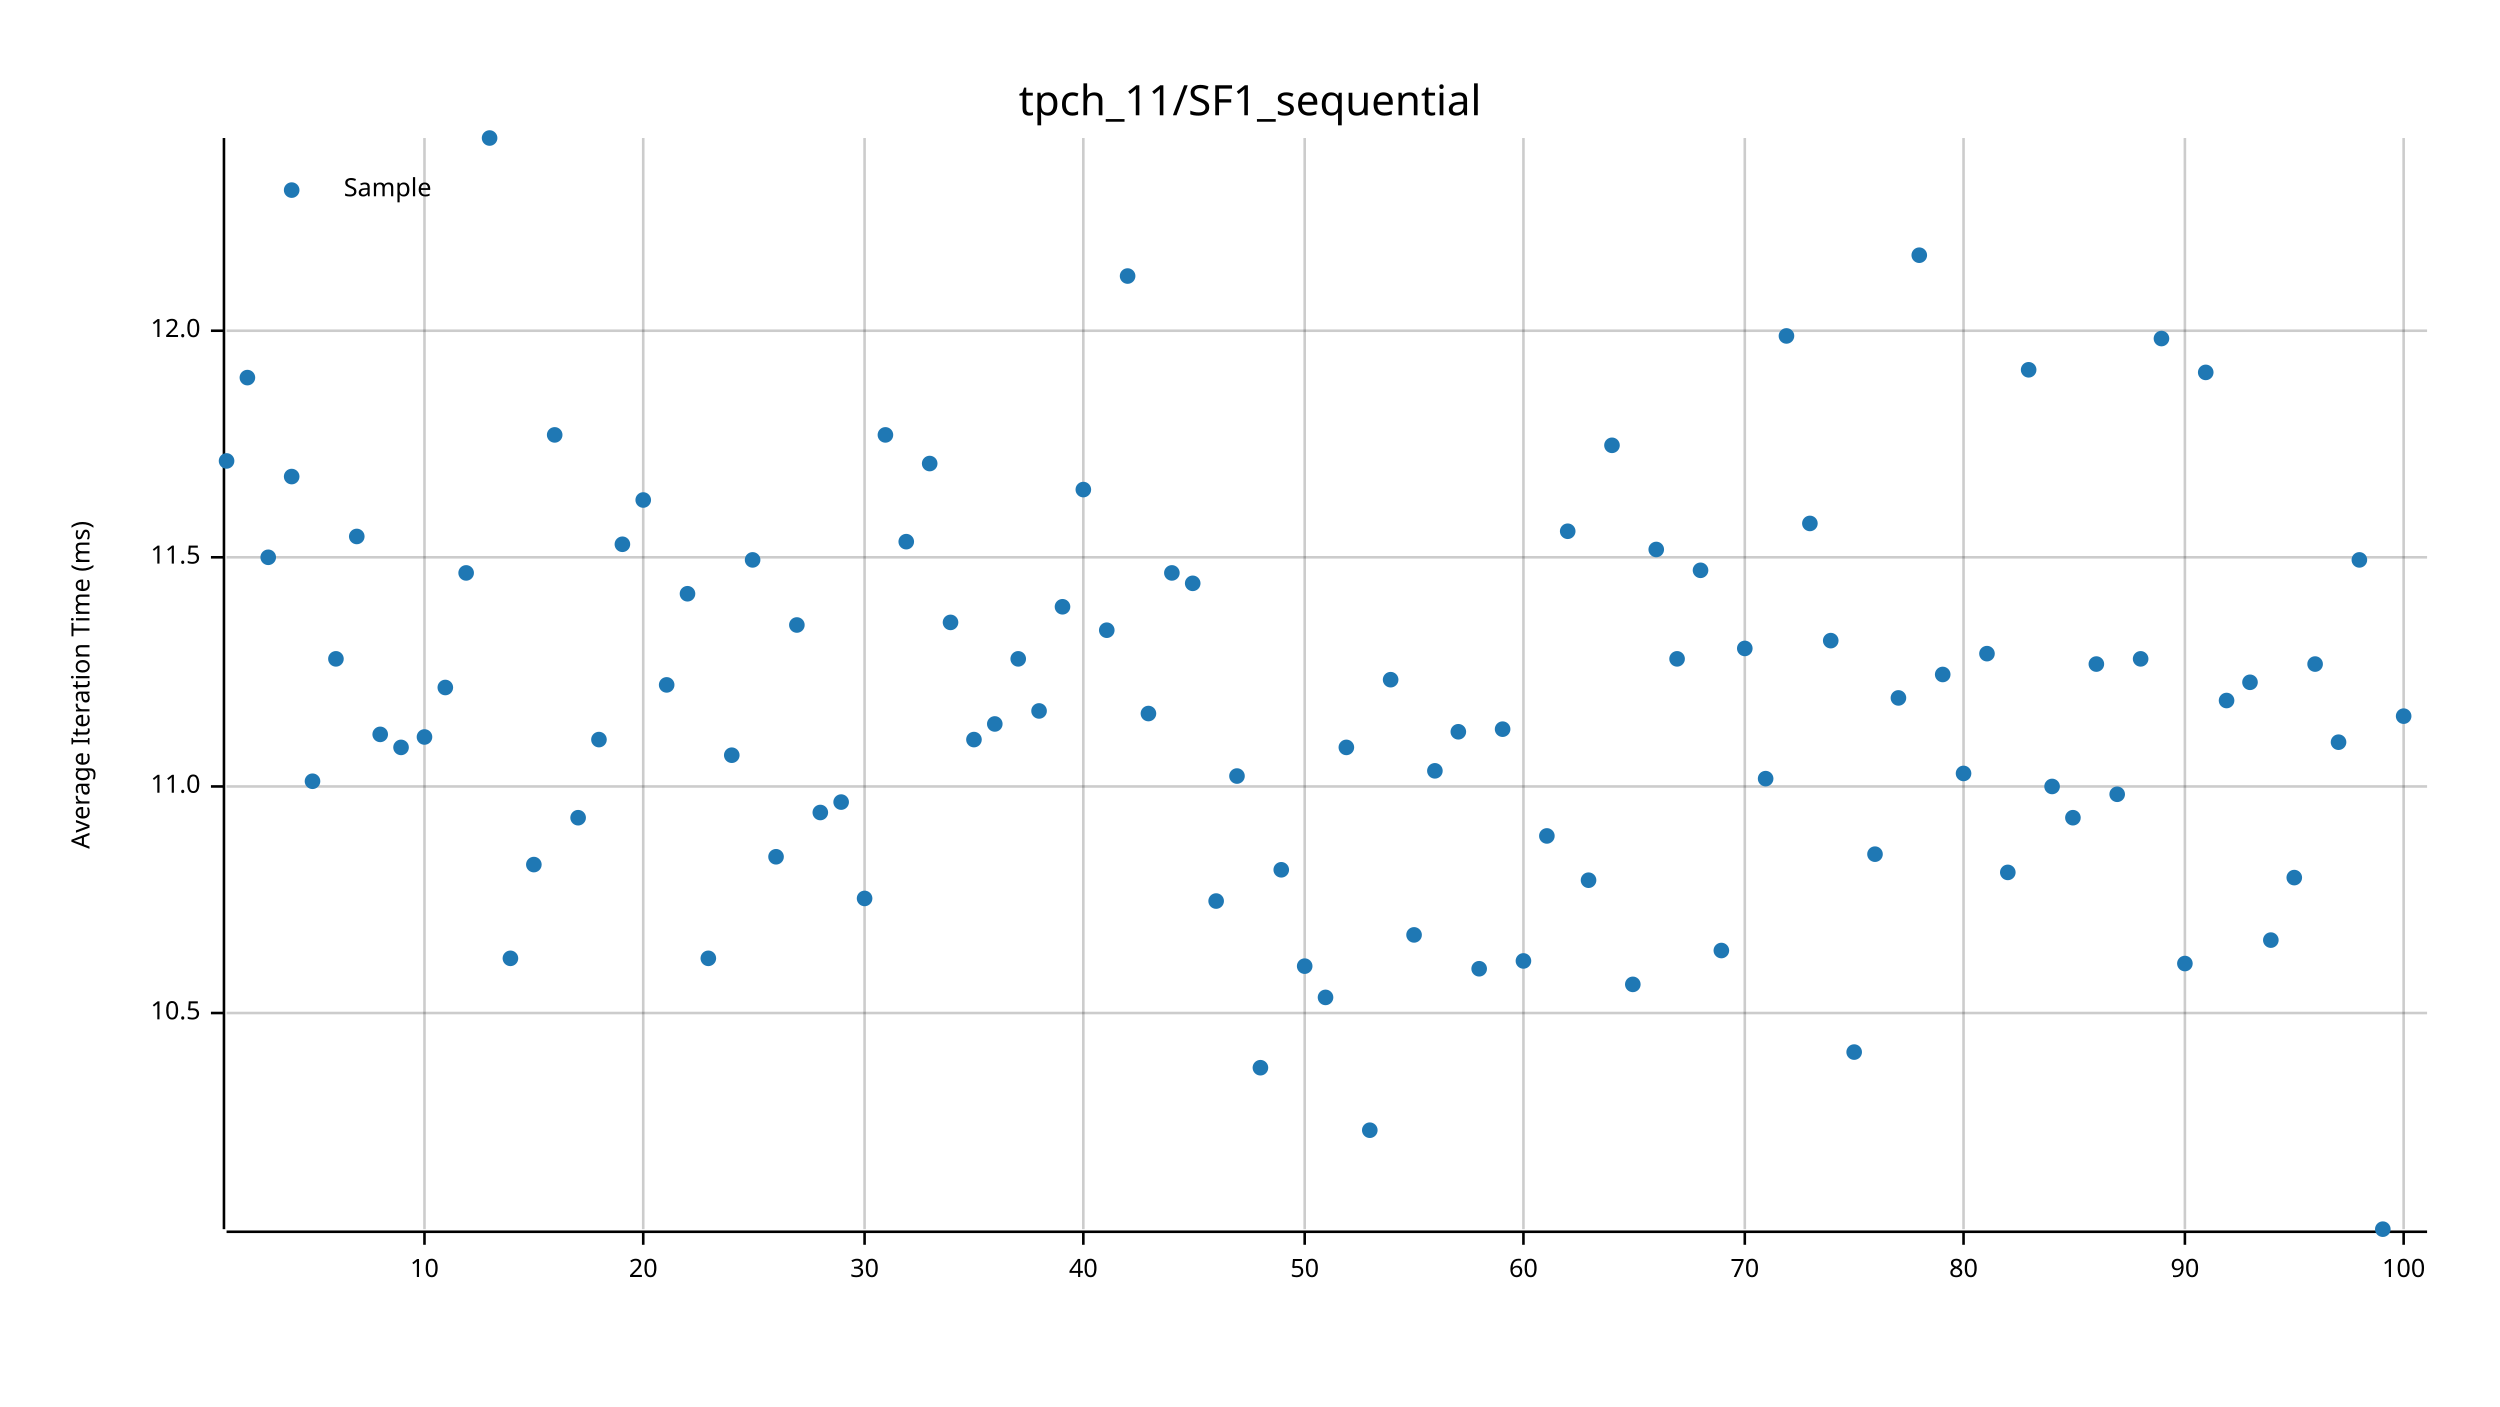
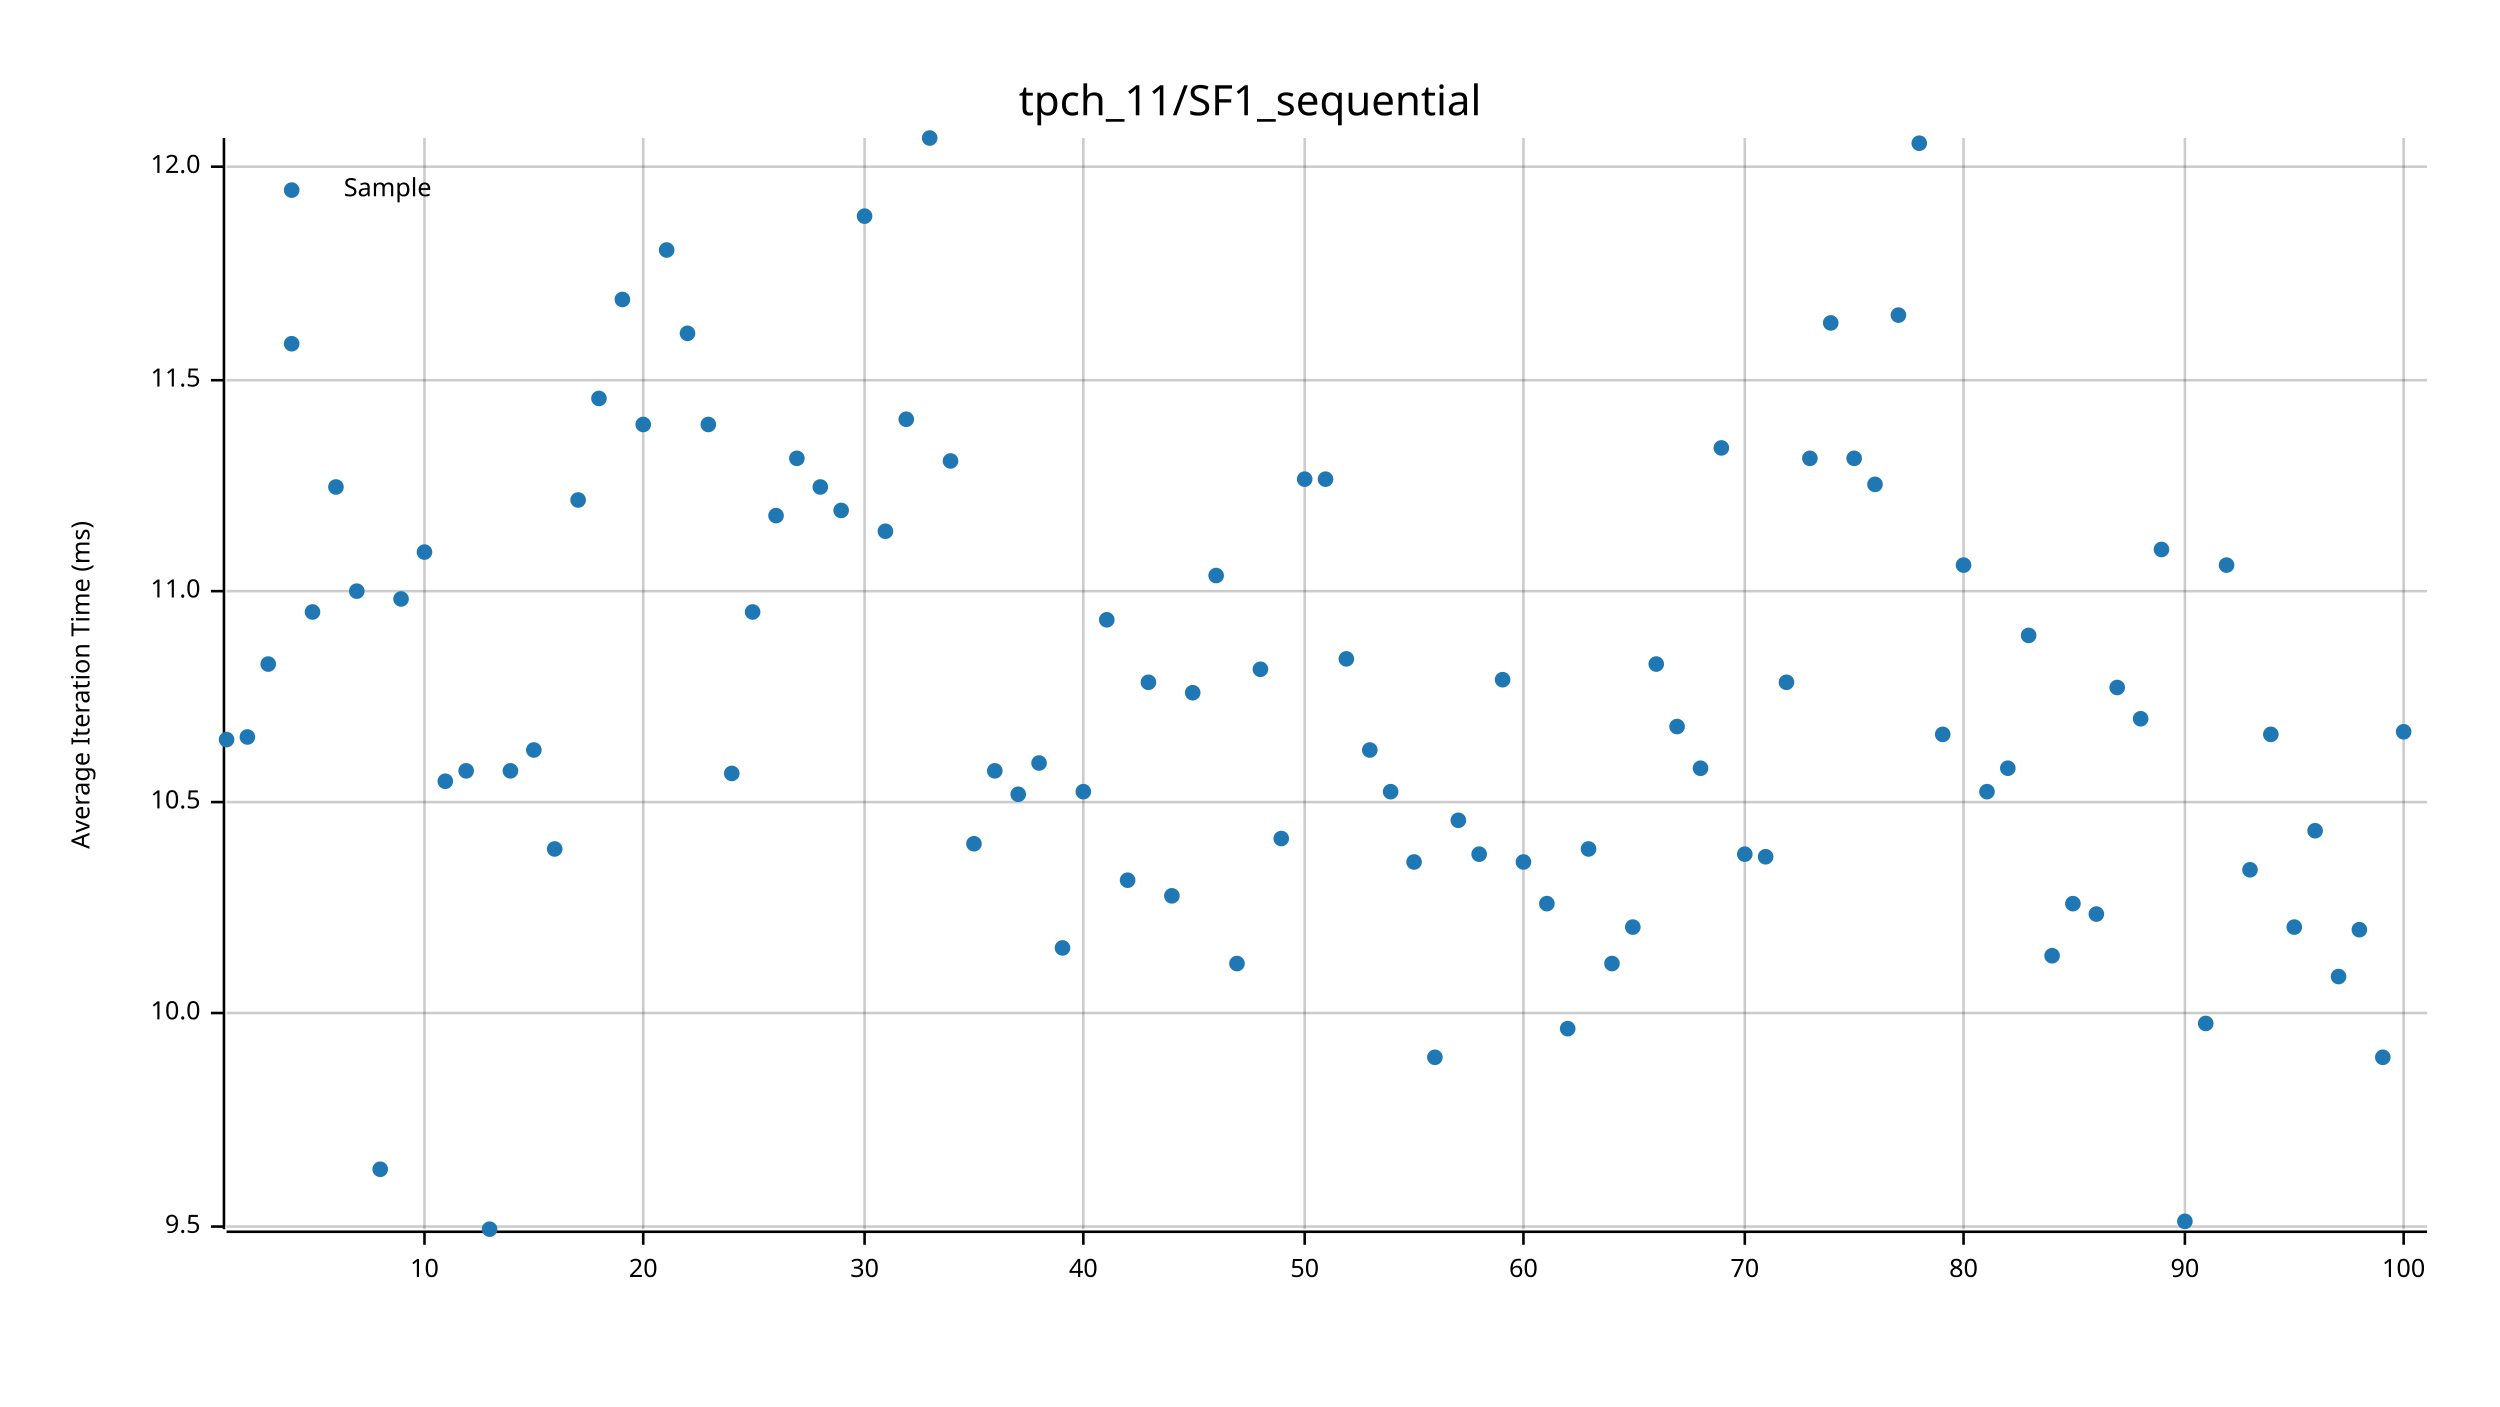
<svg xmlns="http://www.w3.org/2000/svg" width="960" height="540" viewBox="0 0 960 540">
  <text x="480" y="32" dy="0.76em" text-anchor="middle" font-family="sans-serif" font-size="16.129" opacity="1" fill="#000000">
tpch_11/SF1_sequential
</text>
  <text x="27" y="263" dy="0.76em" text-anchor="middle" font-family="sans-serif" font-size="9.677" opacity="1" fill="#000000" transform="rotate(270, 27, 263)">
Average Iteration Time (ms)
</text>
  <line opacity="0.2" stroke="#000000" stroke-width="1" x1="163" y1="472" x2="163" y2="53" />
  <line opacity="0.2" stroke="#000000" stroke-width="1" x1="247" y1="472" x2="247" y2="53" />
  <line opacity="0.2" stroke="#000000" stroke-width="1" x1="332" y1="472" x2="332" y2="53" />
  <line opacity="0.2" stroke="#000000" stroke-width="1" x1="416" y1="472" x2="416" y2="53" />
  <line opacity="0.2" stroke="#000000" stroke-width="1" x1="501" y1="472" x2="501" y2="53" />
  <line opacity="0.2" stroke="#000000" stroke-width="1" x1="585" y1="472" x2="585" y2="53" />
  <line opacity="0.2" stroke="#000000" stroke-width="1" x1="670" y1="472" x2="670" y2="53" />
  <line opacity="0.2" stroke="#000000" stroke-width="1" x1="754" y1="472" x2="754" y2="53" />
  <line opacity="0.2" stroke="#000000" stroke-width="1" x1="839" y1="472" x2="839" y2="53" />
  <line opacity="0.2" stroke="#000000" stroke-width="1" x1="923" y1="472" x2="923" y2="53" />
+   <line opacity="0.2" stroke="#000000" stroke-width="1" x1="87" y1="471" x2="932" y2="471" />
  <line opacity="0.2" stroke="#000000" stroke-width="1" x1="87" y1="389" x2="932" y2="389" />
-   <line opacity="0.2" stroke="#000000" stroke-width="1" x1="87" y1="302" x2="932" y2="302" />
-   <line opacity="0.2" stroke="#000000" stroke-width="1" x1="87" y1="214" x2="932" y2="214" />
-   <line opacity="0.2" stroke="#000000" stroke-width="1" x1="87" y1="127" x2="932" y2="127" />
+   <line opacity="0.2" stroke="#000000" stroke-width="1" x1="87" y1="308" x2="932" y2="308" />
+   <line opacity="0.2" stroke="#000000" stroke-width="1" x1="87" y1="227" x2="932" y2="227" />
+   <line opacity="0.2" stroke="#000000" stroke-width="1" x1="87" y1="146" x2="932" y2="146" />
+   <line opacity="0.2" stroke="#000000" stroke-width="1" x1="87" y1="64" x2="932" y2="64" />
  <polyline fill="none" opacity="1" stroke="#000000" stroke-width="1" points="86,53 86,472 " />
+   <text x="77" y="471" dy="0.5ex" text-anchor="end" font-family="sans-serif" font-size="9.677" opacity="1" fill="#000000">
+ 9.5
+ </text>
+   <polyline fill="none" opacity="1" stroke="#000000" stroke-width="1" points="81,471 86,471 " />
  <text x="77" y="389" dy="0.5ex" text-anchor="end" font-family="sans-serif" font-size="9.677" opacity="1" fill="#000000">
+ 10.0
+ </text>
+   <polyline fill="none" opacity="1" stroke="#000000" stroke-width="1" points="81,389 86,389 " />
+   <text x="77" y="308" dy="0.5ex" text-anchor="end" font-family="sans-serif" font-size="9.677" opacity="1" fill="#000000">
10.5
</text>
-   <polyline fill="none" opacity="1" stroke="#000000" stroke-width="1" points="81,389 86,389 " />
-   <text x="77" y="302" dy="0.5ex" text-anchor="end" font-family="sans-serif" font-size="9.677" opacity="1" fill="#000000">
+   <polyline fill="none" opacity="1" stroke="#000000" stroke-width="1" points="81,308 86,308 " />
+   <text x="77" y="227" dy="0.5ex" text-anchor="end" font-family="sans-serif" font-size="9.677" opacity="1" fill="#000000">
11.0
</text>
-   <polyline fill="none" opacity="1" stroke="#000000" stroke-width="1" points="81,302 86,302 " />
-   <text x="77" y="214" dy="0.5ex" text-anchor="end" font-family="sans-serif" font-size="9.677" opacity="1" fill="#000000">
+   <polyline fill="none" opacity="1" stroke="#000000" stroke-width="1" points="81,227 86,227 " />
+   <text x="77" y="146" dy="0.5ex" text-anchor="end" font-family="sans-serif" font-size="9.677" opacity="1" fill="#000000">
11.5
</text>
-   <polyline fill="none" opacity="1" stroke="#000000" stroke-width="1" points="81,214 86,214 " />
-   <text x="77" y="127" dy="0.5ex" text-anchor="end" font-family="sans-serif" font-size="9.677" opacity="1" fill="#000000">
+   <polyline fill="none" opacity="1" stroke="#000000" stroke-width="1" points="81,146 86,146 " />
+   <text x="77" y="64" dy="0.5ex" text-anchor="end" font-family="sans-serif" font-size="9.677" opacity="1" fill="#000000">
12.0
</text>
-   <polyline fill="none" opacity="1" stroke="#000000" stroke-width="1" points="81,127 86,127 " />
+   <polyline fill="none" opacity="1" stroke="#000000" stroke-width="1" points="81,64 86,64 " />
  <polyline fill="none" opacity="1" stroke="#000000" stroke-width="1" points="87,473 932,473 " />
  <text x="163" y="483" dy="0.76em" text-anchor="middle" font-family="sans-serif" font-size="9.677" opacity="1" fill="#000000">
10
</text>
  <polyline fill="none" opacity="1" stroke="#000000" stroke-width="1" points="163,473 163,478 " />
  <text x="247" y="483" dy="0.76em" text-anchor="middle" font-family="sans-serif" font-size="9.677" opacity="1" fill="#000000">
20
</text>
  <polyline fill="none" opacity="1" stroke="#000000" stroke-width="1" points="247,473 247,478 " />
  <text x="332" y="483" dy="0.76em" text-anchor="middle" font-family="sans-serif" font-size="9.677" opacity="1" fill="#000000">
30
</text>
  <polyline fill="none" opacity="1" stroke="#000000" stroke-width="1" points="332,473 332,478 " />
  <text x="416" y="483" dy="0.76em" text-anchor="middle" font-family="sans-serif" font-size="9.677" opacity="1" fill="#000000">
40
</text>
  <polyline fill="none" opacity="1" stroke="#000000" stroke-width="1" points="416,473 416,478 " />
  <text x="501" y="483" dy="0.76em" text-anchor="middle" font-family="sans-serif" font-size="9.677" opacity="1" fill="#000000">
50
</text>
  <polyline fill="none" opacity="1" stroke="#000000" stroke-width="1" points="501,473 501,478 " />
  <text x="585" y="483" dy="0.76em" text-anchor="middle" font-family="sans-serif" font-size="9.677" opacity="1" fill="#000000">
60
</text>
  <polyline fill="none" opacity="1" stroke="#000000" stroke-width="1" points="585,473 585,478 " />
  <text x="670" y="483" dy="0.76em" text-anchor="middle" font-family="sans-serif" font-size="9.677" opacity="1" fill="#000000">
70
</text>
  <polyline fill="none" opacity="1" stroke="#000000" stroke-width="1" points="670,473 670,478 " />
  <text x="754" y="483" dy="0.76em" text-anchor="middle" font-family="sans-serif" font-size="9.677" opacity="1" fill="#000000">
80
</text>
  <polyline fill="none" opacity="1" stroke="#000000" stroke-width="1" points="754,473 754,478 " />
  <text x="839" y="483" dy="0.76em" text-anchor="middle" font-family="sans-serif" font-size="9.677" opacity="1" fill="#000000">
90
</text>
  <polyline fill="none" opacity="1" stroke="#000000" stroke-width="1" points="839,473 839,478 " />
  <text x="923" y="483" dy="0.76em" text-anchor="middle" font-family="sans-serif" font-size="9.677" opacity="1" fill="#000000">
100
</text>
  <polyline fill="none" opacity="1" stroke="#000000" stroke-width="1" points="923,473 923,478 " />
-   <circle cx="87" cy="177" r="3" opacity="1" fill="#1F78B4" stroke="none" stroke-width="1" />
-   <circle cx="95" cy="145" r="3" opacity="1" fill="#1F78B4" stroke="none" stroke-width="1" />
-   <circle cx="103" cy="214" r="3" opacity="1" fill="#1F78B4" stroke="none" stroke-width="1" />
-   <circle cx="112" cy="183" r="3" opacity="1" fill="#1F78B4" stroke="none" stroke-width="1" />
-   <circle cx="120" cy="300" r="3" opacity="1" fill="#1F78B4" stroke="none" stroke-width="1" />
-   <circle cx="129" cy="253" r="3" opacity="1" fill="#1F78B4" stroke="none" stroke-width="1" />
-   <circle cx="137" cy="206" r="3" opacity="1" fill="#1F78B4" stroke="none" stroke-width="1" />
-   <circle cx="146" cy="282" r="3" opacity="1" fill="#1F78B4" stroke="none" stroke-width="1" />
-   <circle cx="154" cy="287" r="3" opacity="1" fill="#1F78B4" stroke="none" stroke-width="1" />
-   <circle cx="163" cy="283" r="3" opacity="1" fill="#1F78B4" stroke="none" stroke-width="1" />
-   <circle cx="171" cy="264" r="3" opacity="1" fill="#1F78B4" stroke="none" stroke-width="1" />
-   <circle cx="179" cy="220" r="3" opacity="1" fill="#1F78B4" stroke="none" stroke-width="1" />
-   <circle cx="188" cy="53" r="3" opacity="1" fill="#1F78B4" stroke="none" stroke-width="1" />
-   <circle cx="196" cy="368" r="3" opacity="1" fill="#1F78B4" stroke="none" stroke-width="1" />
-   <circle cx="205" cy="332" r="3" opacity="1" fill="#1F78B4" stroke="none" stroke-width="1" />
-   <circle cx="213" cy="167" r="3" opacity="1" fill="#1F78B4" stroke="none" stroke-width="1" />
-   <circle cx="222" cy="314" r="3" opacity="1" fill="#1F78B4" stroke="none" stroke-width="1" />
-   <circle cx="230" cy="284" r="3" opacity="1" fill="#1F78B4" stroke="none" stroke-width="1" />
-   <circle cx="239" cy="209" r="3" opacity="1" fill="#1F78B4" stroke="none" stroke-width="1" />
-   <circle cx="247" cy="192" r="3" opacity="1" fill="#1F78B4" stroke="none" stroke-width="1" />
-   <circle cx="256" cy="263" r="3" opacity="1" fill="#1F78B4" stroke="none" stroke-width="1" />
-   <circle cx="264" cy="228" r="3" opacity="1" fill="#1F78B4" stroke="none" stroke-width="1" />
-   <circle cx="272" cy="368" r="3" opacity="1" fill="#1F78B4" stroke="none" stroke-width="1" />
-   <circle cx="281" cy="290" r="3" opacity="1" fill="#1F78B4" stroke="none" stroke-width="1" />
-   <circle cx="289" cy="215" r="3" opacity="1" fill="#1F78B4" stroke="none" stroke-width="1" />
-   <circle cx="298" cy="329" r="3" opacity="1" fill="#1F78B4" stroke="none" stroke-width="1" />
-   <circle cx="306" cy="240" r="3" opacity="1" fill="#1F78B4" stroke="none" stroke-width="1" />
-   <circle cx="315" cy="312" r="3" opacity="1" fill="#1F78B4" stroke="none" stroke-width="1" />
-   <circle cx="323" cy="308" r="3" opacity="1" fill="#1F78B4" stroke="none" stroke-width="1" />
-   <circle cx="332" cy="345" r="3" opacity="1" fill="#1F78B4" stroke="none" stroke-width="1" />
-   <circle cx="340" cy="167" r="3" opacity="1" fill="#1F78B4" stroke="none" stroke-width="1" />
-   <circle cx="348" cy="208" r="3" opacity="1" fill="#1F78B4" stroke="none" stroke-width="1" />
-   <circle cx="357" cy="178" r="3" opacity="1" fill="#1F78B4" stroke="none" stroke-width="1" />
-   <circle cx="365" cy="239" r="3" opacity="1" fill="#1F78B4" stroke="none" stroke-width="1" />
-   <circle cx="374" cy="284" r="3" opacity="1" fill="#1F78B4" stroke="none" stroke-width="1" />
-   <circle cx="382" cy="278" r="3" opacity="1" fill="#1F78B4" stroke="none" stroke-width="1" />
-   <circle cx="391" cy="253" r="3" opacity="1" fill="#1F78B4" stroke="none" stroke-width="1" />
-   <circle cx="399" cy="273" r="3" opacity="1" fill="#1F78B4" stroke="none" stroke-width="1" />
-   <circle cx="408" cy="233" r="3" opacity="1" fill="#1F78B4" stroke="none" stroke-width="1" />
-   <circle cx="416" cy="188" r="3" opacity="1" fill="#1F78B4" stroke="none" stroke-width="1" />
-   <circle cx="425" cy="242" r="3" opacity="1" fill="#1F78B4" stroke="none" stroke-width="1" />
-   <circle cx="433" cy="106" r="3" opacity="1" fill="#1F78B4" stroke="none" stroke-width="1" />
-   <circle cx="441" cy="274" r="3" opacity="1" fill="#1F78B4" stroke="none" stroke-width="1" />
-   <circle cx="450" cy="220" r="3" opacity="1" fill="#1F78B4" stroke="none" stroke-width="1" />
-   <circle cx="458" cy="224" r="3" opacity="1" fill="#1F78B4" stroke="none" stroke-width="1" />
-   <circle cx="467" cy="346" r="3" opacity="1" fill="#1F78B4" stroke="none" stroke-width="1" />
-   <circle cx="475" cy="298" r="3" opacity="1" fill="#1F78B4" stroke="none" stroke-width="1" />
-   <circle cx="484" cy="410" r="3" opacity="1" fill="#1F78B4" stroke="none" stroke-width="1" />
-   <circle cx="492" cy="334" r="3" opacity="1" fill="#1F78B4" stroke="none" stroke-width="1" />
-   <circle cx="501" cy="371" r="3" opacity="1" fill="#1F78B4" stroke="none" stroke-width="1" />
-   <circle cx="509" cy="383" r="3" opacity="1" fill="#1F78B4" stroke="none" stroke-width="1" />
-   <circle cx="517" cy="287" r="3" opacity="1" fill="#1F78B4" stroke="none" stroke-width="1" />
-   <circle cx="526" cy="434" r="3" opacity="1" fill="#1F78B4" stroke="none" stroke-width="1" />
-   <circle cx="534" cy="261" r="3" opacity="1" fill="#1F78B4" stroke="none" stroke-width="1" />
-   <circle cx="543" cy="359" r="3" opacity="1" fill="#1F78B4" stroke="none" stroke-width="1" />
-   <circle cx="551" cy="296" r="3" opacity="1" fill="#1F78B4" stroke="none" stroke-width="1" />
-   <circle cx="560" cy="281" r="3" opacity="1" fill="#1F78B4" stroke="none" stroke-width="1" />
-   <circle cx="568" cy="372" r="3" opacity="1" fill="#1F78B4" stroke="none" stroke-width="1" />
-   <circle cx="577" cy="280" r="3" opacity="1" fill="#1F78B4" stroke="none" stroke-width="1" />
-   <circle cx="585" cy="369" r="3" opacity="1" fill="#1F78B4" stroke="none" stroke-width="1" />
-   <circle cx="594" cy="321" r="3" opacity="1" fill="#1F78B4" stroke="none" stroke-width="1" />
-   <circle cx="602" cy="204" r="3" opacity="1" fill="#1F78B4" stroke="none" stroke-width="1" />
-   <circle cx="610" cy="338" r="3" opacity="1" fill="#1F78B4" stroke="none" stroke-width="1" />
-   <circle cx="619" cy="171" r="3" opacity="1" fill="#1F78B4" stroke="none" stroke-width="1" />
-   <circle cx="627" cy="378" r="3" opacity="1" fill="#1F78B4" stroke="none" stroke-width="1" />
-   <circle cx="636" cy="211" r="3" opacity="1" fill="#1F78B4" stroke="none" stroke-width="1" />
-   <circle cx="644" cy="253" r="3" opacity="1" fill="#1F78B4" stroke="none" stroke-width="1" />
-   <circle cx="653" cy="219" r="3" opacity="1" fill="#1F78B4" stroke="none" stroke-width="1" />
-   <circle cx="661" cy="365" r="3" opacity="1" fill="#1F78B4" stroke="none" stroke-width="1" />
-   <circle cx="670" cy="249" r="3" opacity="1" fill="#1F78B4" stroke="none" stroke-width="1" />
-   <circle cx="678" cy="299" r="3" opacity="1" fill="#1F78B4" stroke="none" stroke-width="1" />
-   <circle cx="686" cy="129" r="3" opacity="1" fill="#1F78B4" stroke="none" stroke-width="1" />
-   <circle cx="695" cy="201" r="3" opacity="1" fill="#1F78B4" stroke="none" stroke-width="1" />
-   <circle cx="703" cy="246" r="3" opacity="1" fill="#1F78B4" stroke="none" stroke-width="1" />
-   <circle cx="712" cy="404" r="3" opacity="1" fill="#1F78B4" stroke="none" stroke-width="1" />
-   <circle cx="720" cy="328" r="3" opacity="1" fill="#1F78B4" stroke="none" stroke-width="1" />
-   <circle cx="729" cy="268" r="3" opacity="1" fill="#1F78B4" stroke="none" stroke-width="1" />
-   <circle cx="737" cy="98" r="3" opacity="1" fill="#1F78B4" stroke="none" stroke-width="1" />
-   <circle cx="746" cy="259" r="3" opacity="1" fill="#1F78B4" stroke="none" stroke-width="1" />
-   <circle cx="754" cy="297" r="3" opacity="1" fill="#1F78B4" stroke="none" stroke-width="1" />
-   <circle cx="763" cy="251" r="3" opacity="1" fill="#1F78B4" stroke="none" stroke-width="1" />
-   <circle cx="771" cy="335" r="3" opacity="1" fill="#1F78B4" stroke="none" stroke-width="1" />
-   <circle cx="779" cy="142" r="3" opacity="1" fill="#1F78B4" stroke="none" stroke-width="1" />
-   <circle cx="788" cy="302" r="3" opacity="1" fill="#1F78B4" stroke="none" stroke-width="1" />
-   <circle cx="796" cy="314" r="3" opacity="1" fill="#1F78B4" stroke="none" stroke-width="1" />
-   <circle cx="805" cy="255" r="3" opacity="1" fill="#1F78B4" stroke="none" stroke-width="1" />
-   <circle cx="813" cy="305" r="3" opacity="1" fill="#1F78B4" stroke="none" stroke-width="1" />
-   <circle cx="822" cy="253" r="3" opacity="1" fill="#1F78B4" stroke="none" stroke-width="1" />
-   <circle cx="830" cy="130" r="3" opacity="1" fill="#1F78B4" stroke="none" stroke-width="1" />
-   <circle cx="839" cy="370" r="3" opacity="1" fill="#1F78B4" stroke="none" stroke-width="1" />
-   <circle cx="847" cy="143" r="3" opacity="1" fill="#1F78B4" stroke="none" stroke-width="1" />
-   <circle cx="855" cy="269" r="3" opacity="1" fill="#1F78B4" stroke="none" stroke-width="1" />
-   <circle cx="864" cy="262" r="3" opacity="1" fill="#1F78B4" stroke="none" stroke-width="1" />
-   <circle cx="872" cy="361" r="3" opacity="1" fill="#1F78B4" stroke="none" stroke-width="1" />
-   <circle cx="881" cy="337" r="3" opacity="1" fill="#1F78B4" stroke="none" stroke-width="1" />
-   <circle cx="889" cy="255" r="3" opacity="1" fill="#1F78B4" stroke="none" stroke-width="1" />
-   <circle cx="898" cy="285" r="3" opacity="1" fill="#1F78B4" stroke="none" stroke-width="1" />
-   <circle cx="906" cy="215" r="3" opacity="1" fill="#1F78B4" stroke="none" stroke-width="1" />
-   <circle cx="915" cy="472" r="3" opacity="1" fill="#1F78B4" stroke="none" stroke-width="1" />
-   <circle cx="923" cy="275" r="3" opacity="1" fill="#1F78B4" stroke="none" stroke-width="1" />
+   <circle cx="87" cy="284" r="3" opacity="1" fill="#1F78B4" stroke="none" stroke-width="1" />
+   <circle cx="95" cy="283" r="3" opacity="1" fill="#1F78B4" stroke="none" stroke-width="1" />
+   <circle cx="103" cy="255" r="3" opacity="1" fill="#1F78B4" stroke="none" stroke-width="1" />
+   <circle cx="112" cy="132" r="3" opacity="1" fill="#1F78B4" stroke="none" stroke-width="1" />
+   <circle cx="120" cy="235" r="3" opacity="1" fill="#1F78B4" stroke="none" stroke-width="1" />
+   <circle cx="129" cy="187" r="3" opacity="1" fill="#1F78B4" stroke="none" stroke-width="1" />
+   <circle cx="137" cy="227" r="3" opacity="1" fill="#1F78B4" stroke="none" stroke-width="1" />
+   <circle cx="146" cy="449" r="3" opacity="1" fill="#1F78B4" stroke="none" stroke-width="1" />
+   <circle cx="154" cy="230" r="3" opacity="1" fill="#1F78B4" stroke="none" stroke-width="1" />
+   <circle cx="163" cy="212" r="3" opacity="1" fill="#1F78B4" stroke="none" stroke-width="1" />
+   <circle cx="171" cy="300" r="3" opacity="1" fill="#1F78B4" stroke="none" stroke-width="1" />
+   <circle cx="179" cy="296" r="3" opacity="1" fill="#1F78B4" stroke="none" stroke-width="1" />
+   <circle cx="188" cy="472" r="3" opacity="1" fill="#1F78B4" stroke="none" stroke-width="1" />
+   <circle cx="196" cy="296" r="3" opacity="1" fill="#1F78B4" stroke="none" stroke-width="1" />
+   <circle cx="205" cy="288" r="3" opacity="1" fill="#1F78B4" stroke="none" stroke-width="1" />
+   <circle cx="213" cy="326" r="3" opacity="1" fill="#1F78B4" stroke="none" stroke-width="1" />
+   <circle cx="222" cy="192" r="3" opacity="1" fill="#1F78B4" stroke="none" stroke-width="1" />
+   <circle cx="230" cy="153" r="3" opacity="1" fill="#1F78B4" stroke="none" stroke-width="1" />
+   <circle cx="239" cy="115" r="3" opacity="1" fill="#1F78B4" stroke="none" stroke-width="1" />
+   <circle cx="247" cy="163" r="3" opacity="1" fill="#1F78B4" stroke="none" stroke-width="1" />
+   <circle cx="256" cy="96" r="3" opacity="1" fill="#1F78B4" stroke="none" stroke-width="1" />
+   <circle cx="264" cy="128" r="3" opacity="1" fill="#1F78B4" stroke="none" stroke-width="1" />
+   <circle cx="272" cy="163" r="3" opacity="1" fill="#1F78B4" stroke="none" stroke-width="1" />
+   <circle cx="281" cy="297" r="3" opacity="1" fill="#1F78B4" stroke="none" stroke-width="1" />
+   <circle cx="289" cy="235" r="3" opacity="1" fill="#1F78B4" stroke="none" stroke-width="1" />
+   <circle cx="298" cy="198" r="3" opacity="1" fill="#1F78B4" stroke="none" stroke-width="1" />
+   <circle cx="306" cy="176" r="3" opacity="1" fill="#1F78B4" stroke="none" stroke-width="1" />
+   <circle cx="315" cy="187" r="3" opacity="1" fill="#1F78B4" stroke="none" stroke-width="1" />
+   <circle cx="323" cy="196" r="3" opacity="1" fill="#1F78B4" stroke="none" stroke-width="1" />
+   <circle cx="332" cy="83" r="3" opacity="1" fill="#1F78B4" stroke="none" stroke-width="1" />
+   <circle cx="340" cy="204" r="3" opacity="1" fill="#1F78B4" stroke="none" stroke-width="1" />
+   <circle cx="348" cy="161" r="3" opacity="1" fill="#1F78B4" stroke="none" stroke-width="1" />
+   <circle cx="357" cy="53" r="3" opacity="1" fill="#1F78B4" stroke="none" stroke-width="1" />
+   <circle cx="365" cy="177" r="3" opacity="1" fill="#1F78B4" stroke="none" stroke-width="1" />
+   <circle cx="374" cy="324" r="3" opacity="1" fill="#1F78B4" stroke="none" stroke-width="1" />
+   <circle cx="382" cy="296" r="3" opacity="1" fill="#1F78B4" stroke="none" stroke-width="1" />
+   <circle cx="391" cy="305" r="3" opacity="1" fill="#1F78B4" stroke="none" stroke-width="1" />
+   <circle cx="399" cy="293" r="3" opacity="1" fill="#1F78B4" stroke="none" stroke-width="1" />
+   <circle cx="408" cy="364" r="3" opacity="1" fill="#1F78B4" stroke="none" stroke-width="1" />
+   <circle cx="416" cy="304" r="3" opacity="1" fill="#1F78B4" stroke="none" stroke-width="1" />
+   <circle cx="425" cy="238" r="3" opacity="1" fill="#1F78B4" stroke="none" stroke-width="1" />
+   <circle cx="433" cy="338" r="3" opacity="1" fill="#1F78B4" stroke="none" stroke-width="1" />
+   <circle cx="441" cy="262" r="3" opacity="1" fill="#1F78B4" stroke="none" stroke-width="1" />
+   <circle cx="450" cy="344" r="3" opacity="1" fill="#1F78B4" stroke="none" stroke-width="1" />
+   <circle cx="458" cy="266" r="3" opacity="1" fill="#1F78B4" stroke="none" stroke-width="1" />
+   <circle cx="467" cy="221" r="3" opacity="1" fill="#1F78B4" stroke="none" stroke-width="1" />
+   <circle cx="475" cy="370" r="3" opacity="1" fill="#1F78B4" stroke="none" stroke-width="1" />
+   <circle cx="484" cy="257" r="3" opacity="1" fill="#1F78B4" stroke="none" stroke-width="1" />
+   <circle cx="492" cy="322" r="3" opacity="1" fill="#1F78B4" stroke="none" stroke-width="1" />
+   <circle cx="501" cy="184" r="3" opacity="1" fill="#1F78B4" stroke="none" stroke-width="1" />
+   <circle cx="509" cy="184" r="3" opacity="1" fill="#1F78B4" stroke="none" stroke-width="1" />
+   <circle cx="517" cy="253" r="3" opacity="1" fill="#1F78B4" stroke="none" stroke-width="1" />
+   <circle cx="526" cy="288" r="3" opacity="1" fill="#1F78B4" stroke="none" stroke-width="1" />
+   <circle cx="534" cy="304" r="3" opacity="1" fill="#1F78B4" stroke="none" stroke-width="1" />
+   <circle cx="543" cy="331" r="3" opacity="1" fill="#1F78B4" stroke="none" stroke-width="1" />
+   <circle cx="551" cy="406" r="3" opacity="1" fill="#1F78B4" stroke="none" stroke-width="1" />
+   <circle cx="560" cy="315" r="3" opacity="1" fill="#1F78B4" stroke="none" stroke-width="1" />
+   <circle cx="568" cy="328" r="3" opacity="1" fill="#1F78B4" stroke="none" stroke-width="1" />
+   <circle cx="577" cy="261" r="3" opacity="1" fill="#1F78B4" stroke="none" stroke-width="1" />
+   <circle cx="585" cy="331" r="3" opacity="1" fill="#1F78B4" stroke="none" stroke-width="1" />
+   <circle cx="594" cy="347" r="3" opacity="1" fill="#1F78B4" stroke="none" stroke-width="1" />
+   <circle cx="602" cy="395" r="3" opacity="1" fill="#1F78B4" stroke="none" stroke-width="1" />
+   <circle cx="610" cy="326" r="3" opacity="1" fill="#1F78B4" stroke="none" stroke-width="1" />
+   <circle cx="619" cy="370" r="3" opacity="1" fill="#1F78B4" stroke="none" stroke-width="1" />
+   <circle cx="627" cy="356" r="3" opacity="1" fill="#1F78B4" stroke="none" stroke-width="1" />
+   <circle cx="636" cy="255" r="3" opacity="1" fill="#1F78B4" stroke="none" stroke-width="1" />
+   <circle cx="644" cy="279" r="3" opacity="1" fill="#1F78B4" stroke="none" stroke-width="1" />
+   <circle cx="653" cy="295" r="3" opacity="1" fill="#1F78B4" stroke="none" stroke-width="1" />
+   <circle cx="661" cy="172" r="3" opacity="1" fill="#1F78B4" stroke="none" stroke-width="1" />
+   <circle cx="670" cy="328" r="3" opacity="1" fill="#1F78B4" stroke="none" stroke-width="1" />
+   <circle cx="678" cy="329" r="3" opacity="1" fill="#1F78B4" stroke="none" stroke-width="1" />
+   <circle cx="686" cy="262" r="3" opacity="1" fill="#1F78B4" stroke="none" stroke-width="1" />
+   <circle cx="695" cy="176" r="3" opacity="1" fill="#1F78B4" stroke="none" stroke-width="1" />
+   <circle cx="703" cy="124" r="3" opacity="1" fill="#1F78B4" stroke="none" stroke-width="1" />
+   <circle cx="712" cy="176" r="3" opacity="1" fill="#1F78B4" stroke="none" stroke-width="1" />
+   <circle cx="720" cy="186" r="3" opacity="1" fill="#1F78B4" stroke="none" stroke-width="1" />
+   <circle cx="729" cy="121" r="3" opacity="1" fill="#1F78B4" stroke="none" stroke-width="1" />
+   <circle cx="737" cy="55" r="3" opacity="1" fill="#1F78B4" stroke="none" stroke-width="1" />
+   <circle cx="746" cy="282" r="3" opacity="1" fill="#1F78B4" stroke="none" stroke-width="1" />
+   <circle cx="754" cy="217" r="3" opacity="1" fill="#1F78B4" stroke="none" stroke-width="1" />
+   <circle cx="763" cy="304" r="3" opacity="1" fill="#1F78B4" stroke="none" stroke-width="1" />
+   <circle cx="771" cy="295" r="3" opacity="1" fill="#1F78B4" stroke="none" stroke-width="1" />
+   <circle cx="779" cy="244" r="3" opacity="1" fill="#1F78B4" stroke="none" stroke-width="1" />
+   <circle cx="788" cy="367" r="3" opacity="1" fill="#1F78B4" stroke="none" stroke-width="1" />
+   <circle cx="796" cy="347" r="3" opacity="1" fill="#1F78B4" stroke="none" stroke-width="1" />
+   <circle cx="805" cy="351" r="3" opacity="1" fill="#1F78B4" stroke="none" stroke-width="1" />
+   <circle cx="813" cy="264" r="3" opacity="1" fill="#1F78B4" stroke="none" stroke-width="1" />
+   <circle cx="822" cy="276" r="3" opacity="1" fill="#1F78B4" stroke="none" stroke-width="1" />
+   <circle cx="830" cy="211" r="3" opacity="1" fill="#1F78B4" stroke="none" stroke-width="1" />
+   <circle cx="839" cy="469" r="3" opacity="1" fill="#1F78B4" stroke="none" stroke-width="1" />
+   <circle cx="847" cy="393" r="3" opacity="1" fill="#1F78B4" stroke="none" stroke-width="1" />
+   <circle cx="855" cy="217" r="3" opacity="1" fill="#1F78B4" stroke="none" stroke-width="1" />
+   <circle cx="864" cy="334" r="3" opacity="1" fill="#1F78B4" stroke="none" stroke-width="1" />
+   <circle cx="872" cy="282" r="3" opacity="1" fill="#1F78B4" stroke="none" stroke-width="1" />
+   <circle cx="881" cy="356" r="3" opacity="1" fill="#1F78B4" stroke="none" stroke-width="1" />
+   <circle cx="889" cy="319" r="3" opacity="1" fill="#1F78B4" stroke="none" stroke-width="1" />
+   <circle cx="898" cy="375" r="3" opacity="1" fill="#1F78B4" stroke="none" stroke-width="1" />
+   <circle cx="906" cy="357" r="3" opacity="1" fill="#1F78B4" stroke="none" stroke-width="1" />
+   <circle cx="915" cy="406" r="3" opacity="1" fill="#1F78B4" stroke="none" stroke-width="1" />
+   <circle cx="923" cy="281" r="3" opacity="1" fill="#1F78B4" stroke="none" stroke-width="1" />
  <text x="132" y="68" dy="0.76em" text-anchor="start" font-family="sans-serif" font-size="9.677" opacity="1" fill="#000000">
Sample
</text>
  <circle cx="112" cy="73" r="3" opacity="1" fill="#1F78B4" stroke="none" stroke-width="1" />
</svg>
